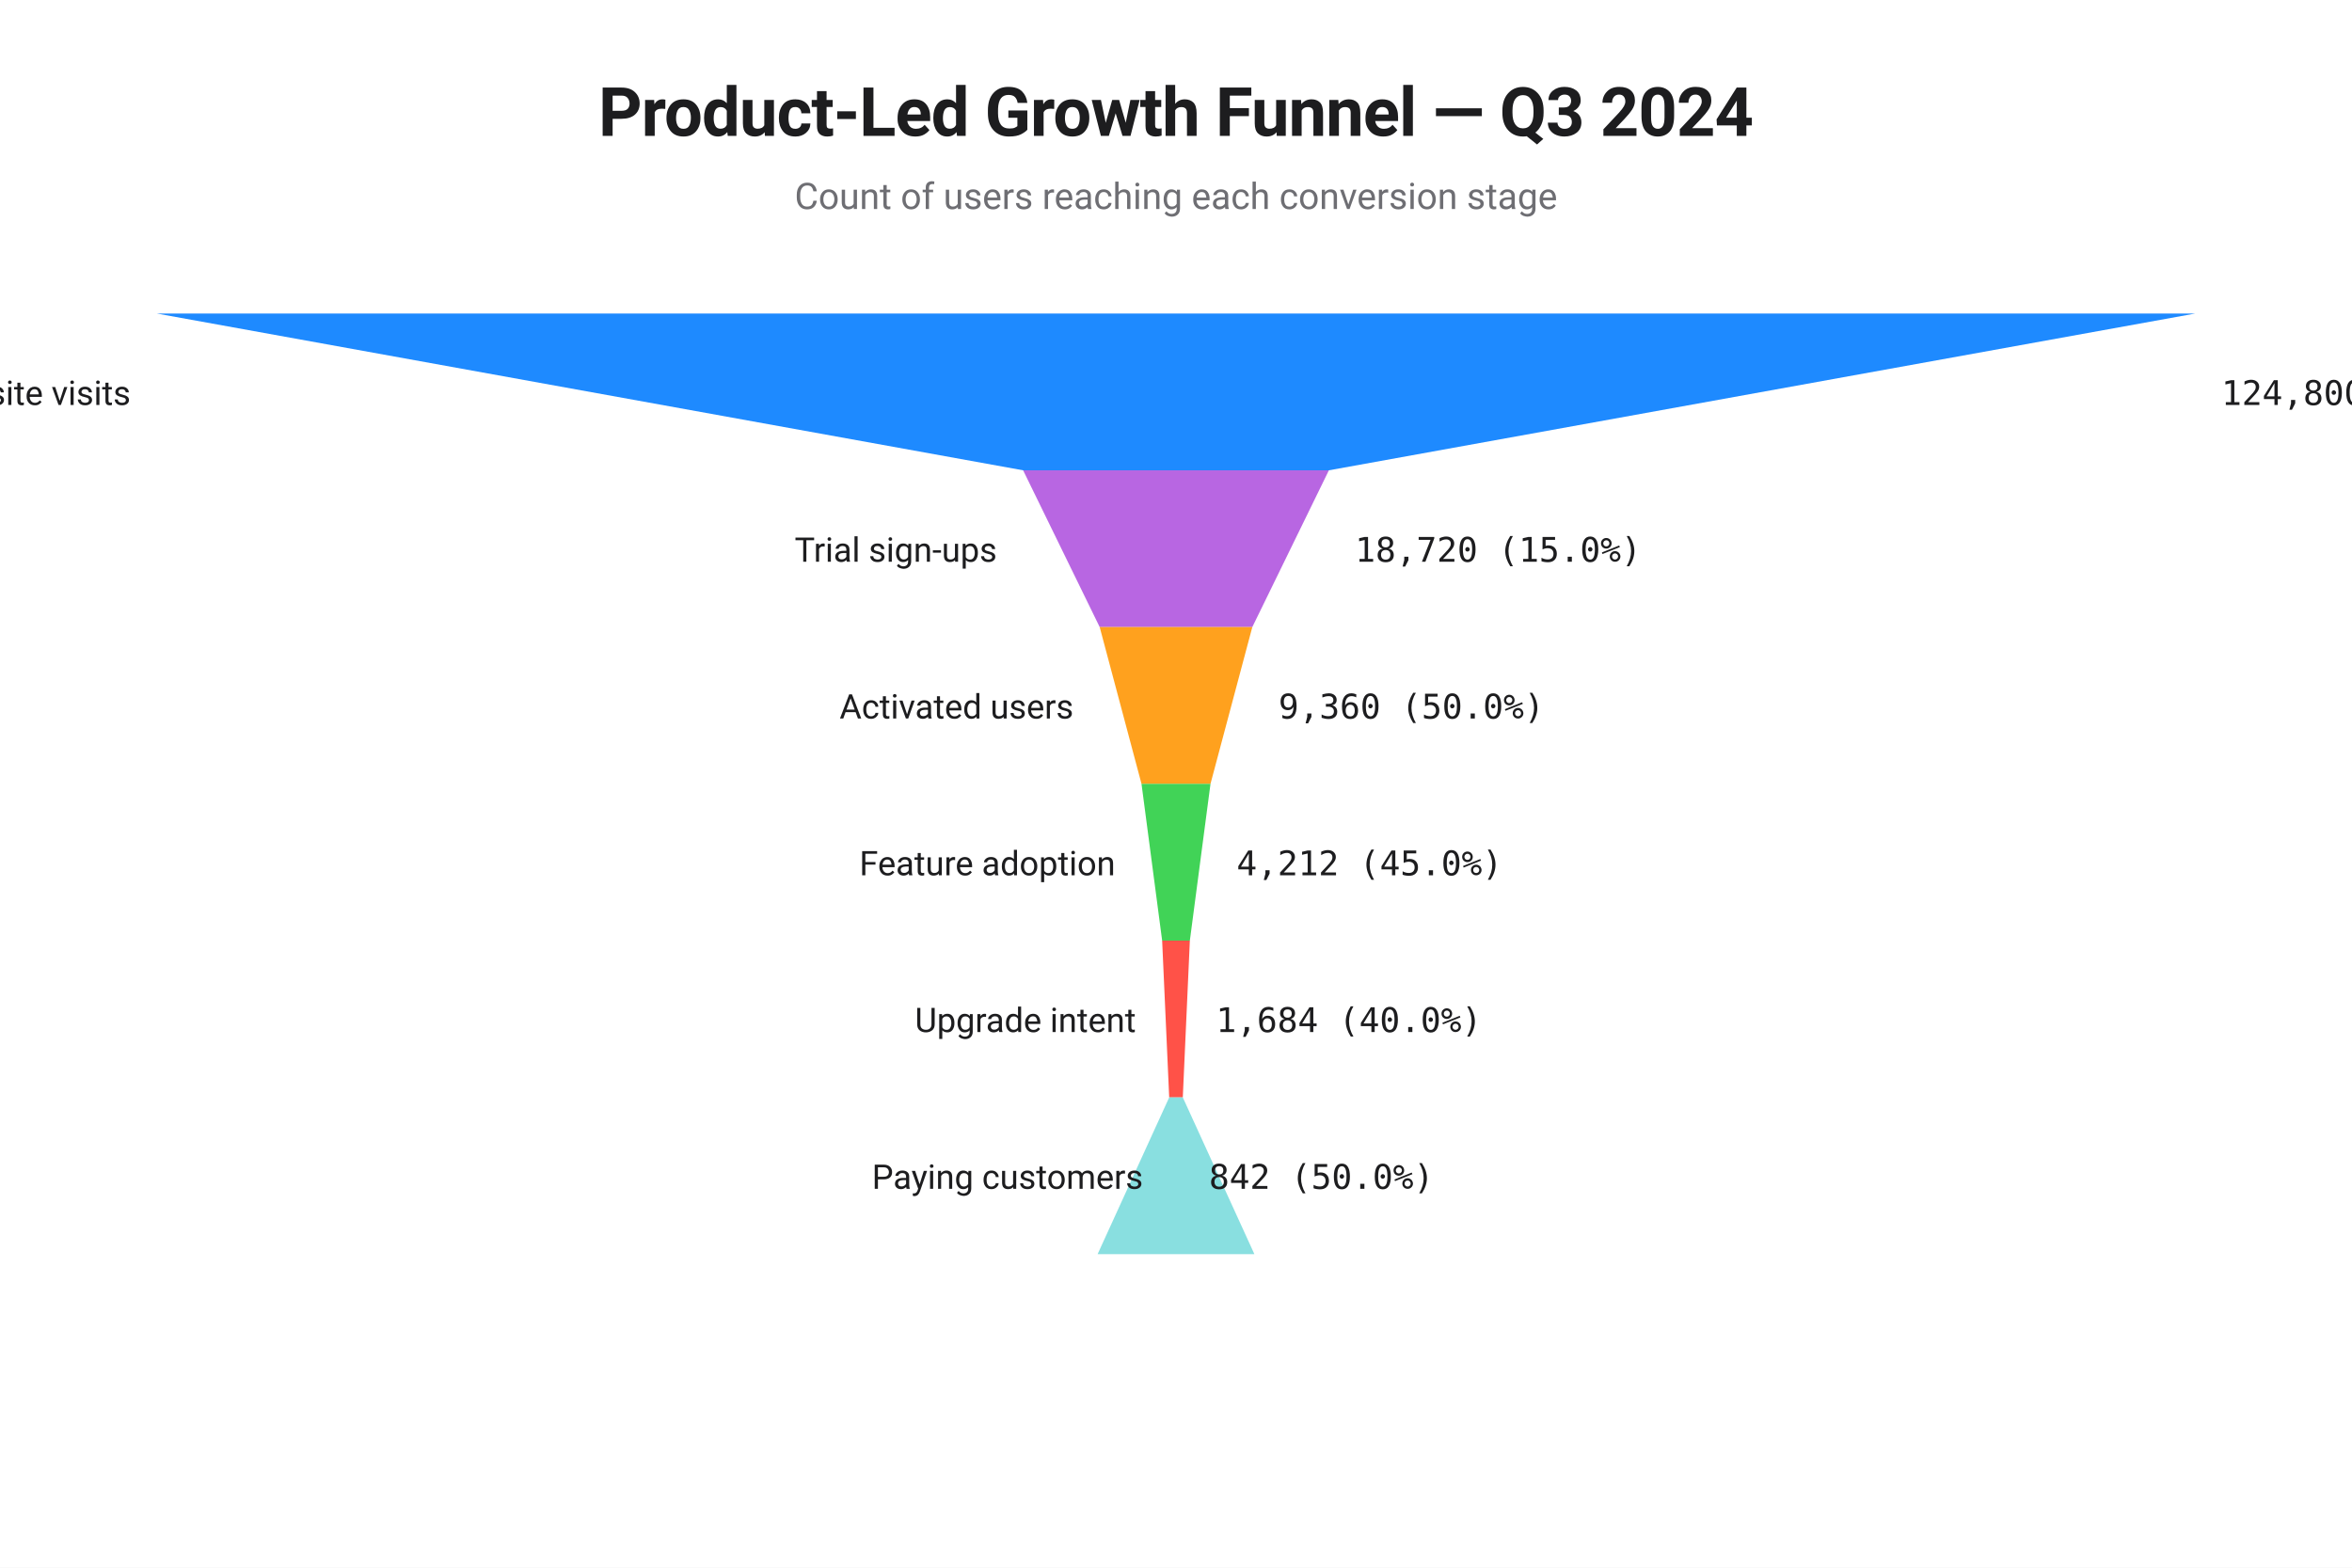
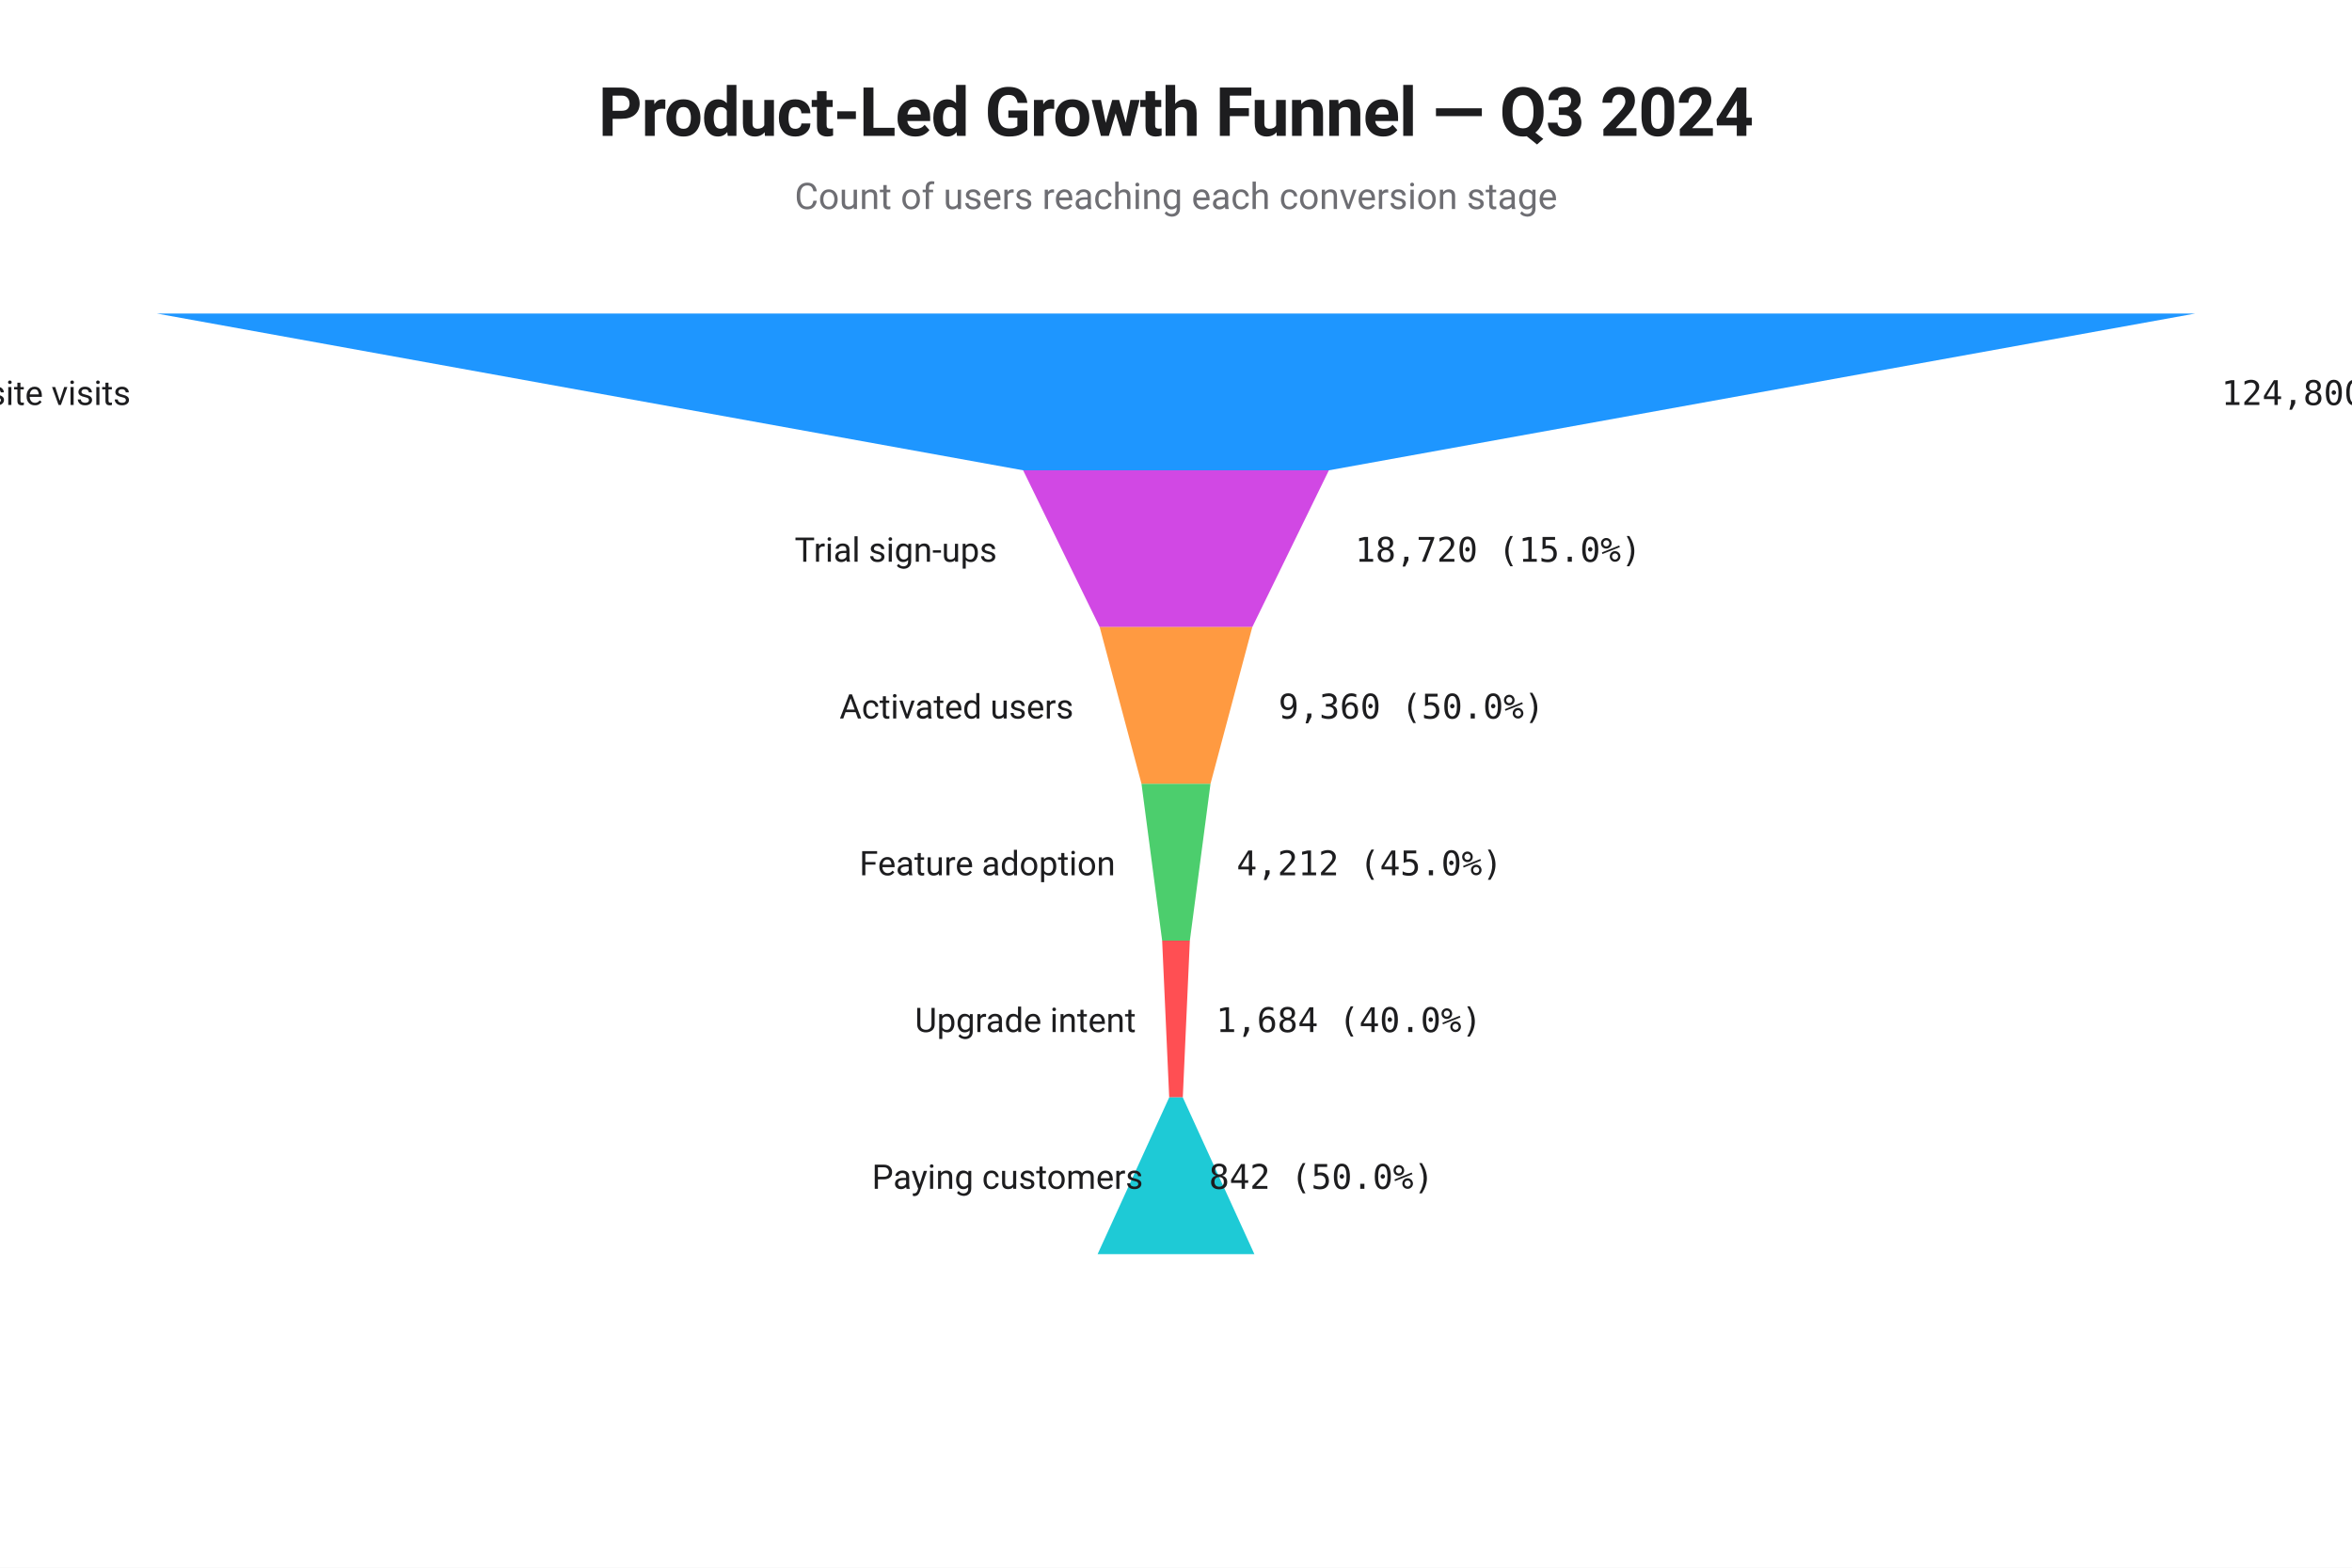
<svg xmlns="http://www.w3.org/2000/svg" role="img" aria-label="Product-Led Growth Funnel — Q3 2024" viewBox="0 0 900 600" font-family="Roboto, system-ui, sans-serif" style="background:#FFFFFF;max-width:100%;height:auto">
  <rect width="900" height="600" fill="#FFFFFF" />
  <text x="450" y="52" font-size="26" font-weight="600" fill="#1D1D1F" text-anchor="middle" letter-spacing="-0.3">Product-Led Growth Funnel — Q3 2024</text>
  <text x="450" y="80" font-size="14" fill="#6E6E73" text-anchor="middle">Count of users reaching each conversion stage</text>
-   <polygon points="60.0,120.0 840.0,120.0 508.5,180.0 391.5,180.0" fill="#007AFF" opacity="0.88" />
+   <polygon points="60.0,120.0 840.0,120.0 508.5,180.0 391.5,180.0" fill="#0088FF" opacity="0.88" />
  <text x="50.0" y="155.0" font-size="13" fill="#1D1D1F" text-anchor="end">Website visits</text>
  <text x="850.0" y="155.0" font-size="13" fill="#1D1D1F" text-anchor="start" font-family="Roboto Mono, ui-monospace, monospace">124,800</text>
-   <polygon points="391.5,180.0 508.5,180.0 479.2,240.0 420.8,240.0" fill="#AF52DE" opacity="0.88" />
+   <polygon points="391.5,180.0 508.5,180.0 479.2,240.0 420.8,240.0" fill="#CB30E0" opacity="0.88" />
  <text x="381.5" y="215.0" font-size="13" fill="#1D1D1F" text-anchor="end">Trial sign-ups</text>
  <text x="518.5" y="215.0" font-size="13" fill="#1D1D1F" text-anchor="start" font-family="Roboto Mono, ui-monospace, monospace">18,720  (15.0%)</text>
-   <polygon points="420.8,240.0 479.2,240.0 463.2,300.0 436.8,300.0" fill="#FF9500" opacity="0.88" />
+   <polygon points="420.8,240.0 479.2,240.0 463.2,300.0 436.8,300.0" fill="#FF8D28" opacity="0.88" />
  <text x="410.8" y="275.0" font-size="13" fill="#1D1D1F" text-anchor="end">Activated users</text>
  <text x="489.2" y="275.0" font-size="13" fill="#1D1D1F" text-anchor="start" font-family="Roboto Mono, ui-monospace, monospace">9,360  (50.0%)</text>
-   <polygon points="436.8,300.0 463.2,300.0 455.3,360.0 444.7,360.0" fill="#28CD41" opacity="0.88" />
+   <polygon points="436.8,300.0 463.2,300.0 455.3,360.0 444.7,360.0" fill="#34C759" opacity="0.88" />
  <text x="426.8" y="335.0" font-size="13" fill="#1D1D1F" text-anchor="end">Feature adoption</text>
  <text x="473.2" y="335.0" font-size="13" fill="#1D1D1F" text-anchor="start" font-family="Roboto Mono, ui-monospace, monospace">4,212  (45.0%)</text>
-   <polygon points="444.7,360.0 455.3,360.0 452.6,420.0 447.4,420.0" fill="#FF3B30" opacity="0.88" />
+   <polygon points="444.7,360.0 455.3,360.0 452.6,420.0 447.4,420.0" fill="#FF383C" opacity="0.88" />
  <text x="434.7" y="395.0" font-size="13" fill="#1D1D1F" text-anchor="end">Upgrade intent</text>
  <text x="465.3" y="395.0" font-size="13" fill="#1D1D1F" text-anchor="start" font-family="Roboto Mono, ui-monospace, monospace">1,684  (40.0%)</text>
-   <polygon points="447.4,420.0 452.6,420.0 480.0,480.0 420.0,480.0" fill="#79DBDC" opacity="0.88" />
+   <polygon points="447.4,420.0 452.6,420.0 480.0,480.0 420.0,480.0" fill="#00C3D0" opacity="0.88" />
  <text x="437.4" y="455.0" font-size="13" fill="#1D1D1F" text-anchor="end">Paying customers</text>
  <text x="462.6" y="455.0" font-size="13" fill="#1D1D1F" text-anchor="start" font-family="Roboto Mono, ui-monospace, monospace">842  (50.0%)</text>
  <g data-fs-internal="" role="button" tabindex="0" aria-label="Toggle fullscreen" transform="translate(852,14)" style="display:none;cursor:pointer">
    <rect x="0" y="0" width="34" height="34" rx="8" fill="#F2F3F5" />
    <path d="M6 13 V6 h7 M28 13 V6 h-7 M6 21 v7 h7 M28 21 v7 h-7" fill="none" stroke="#1D1D1F" stroke-width="2" stroke-linecap="round" />
  </g>
</svg>
